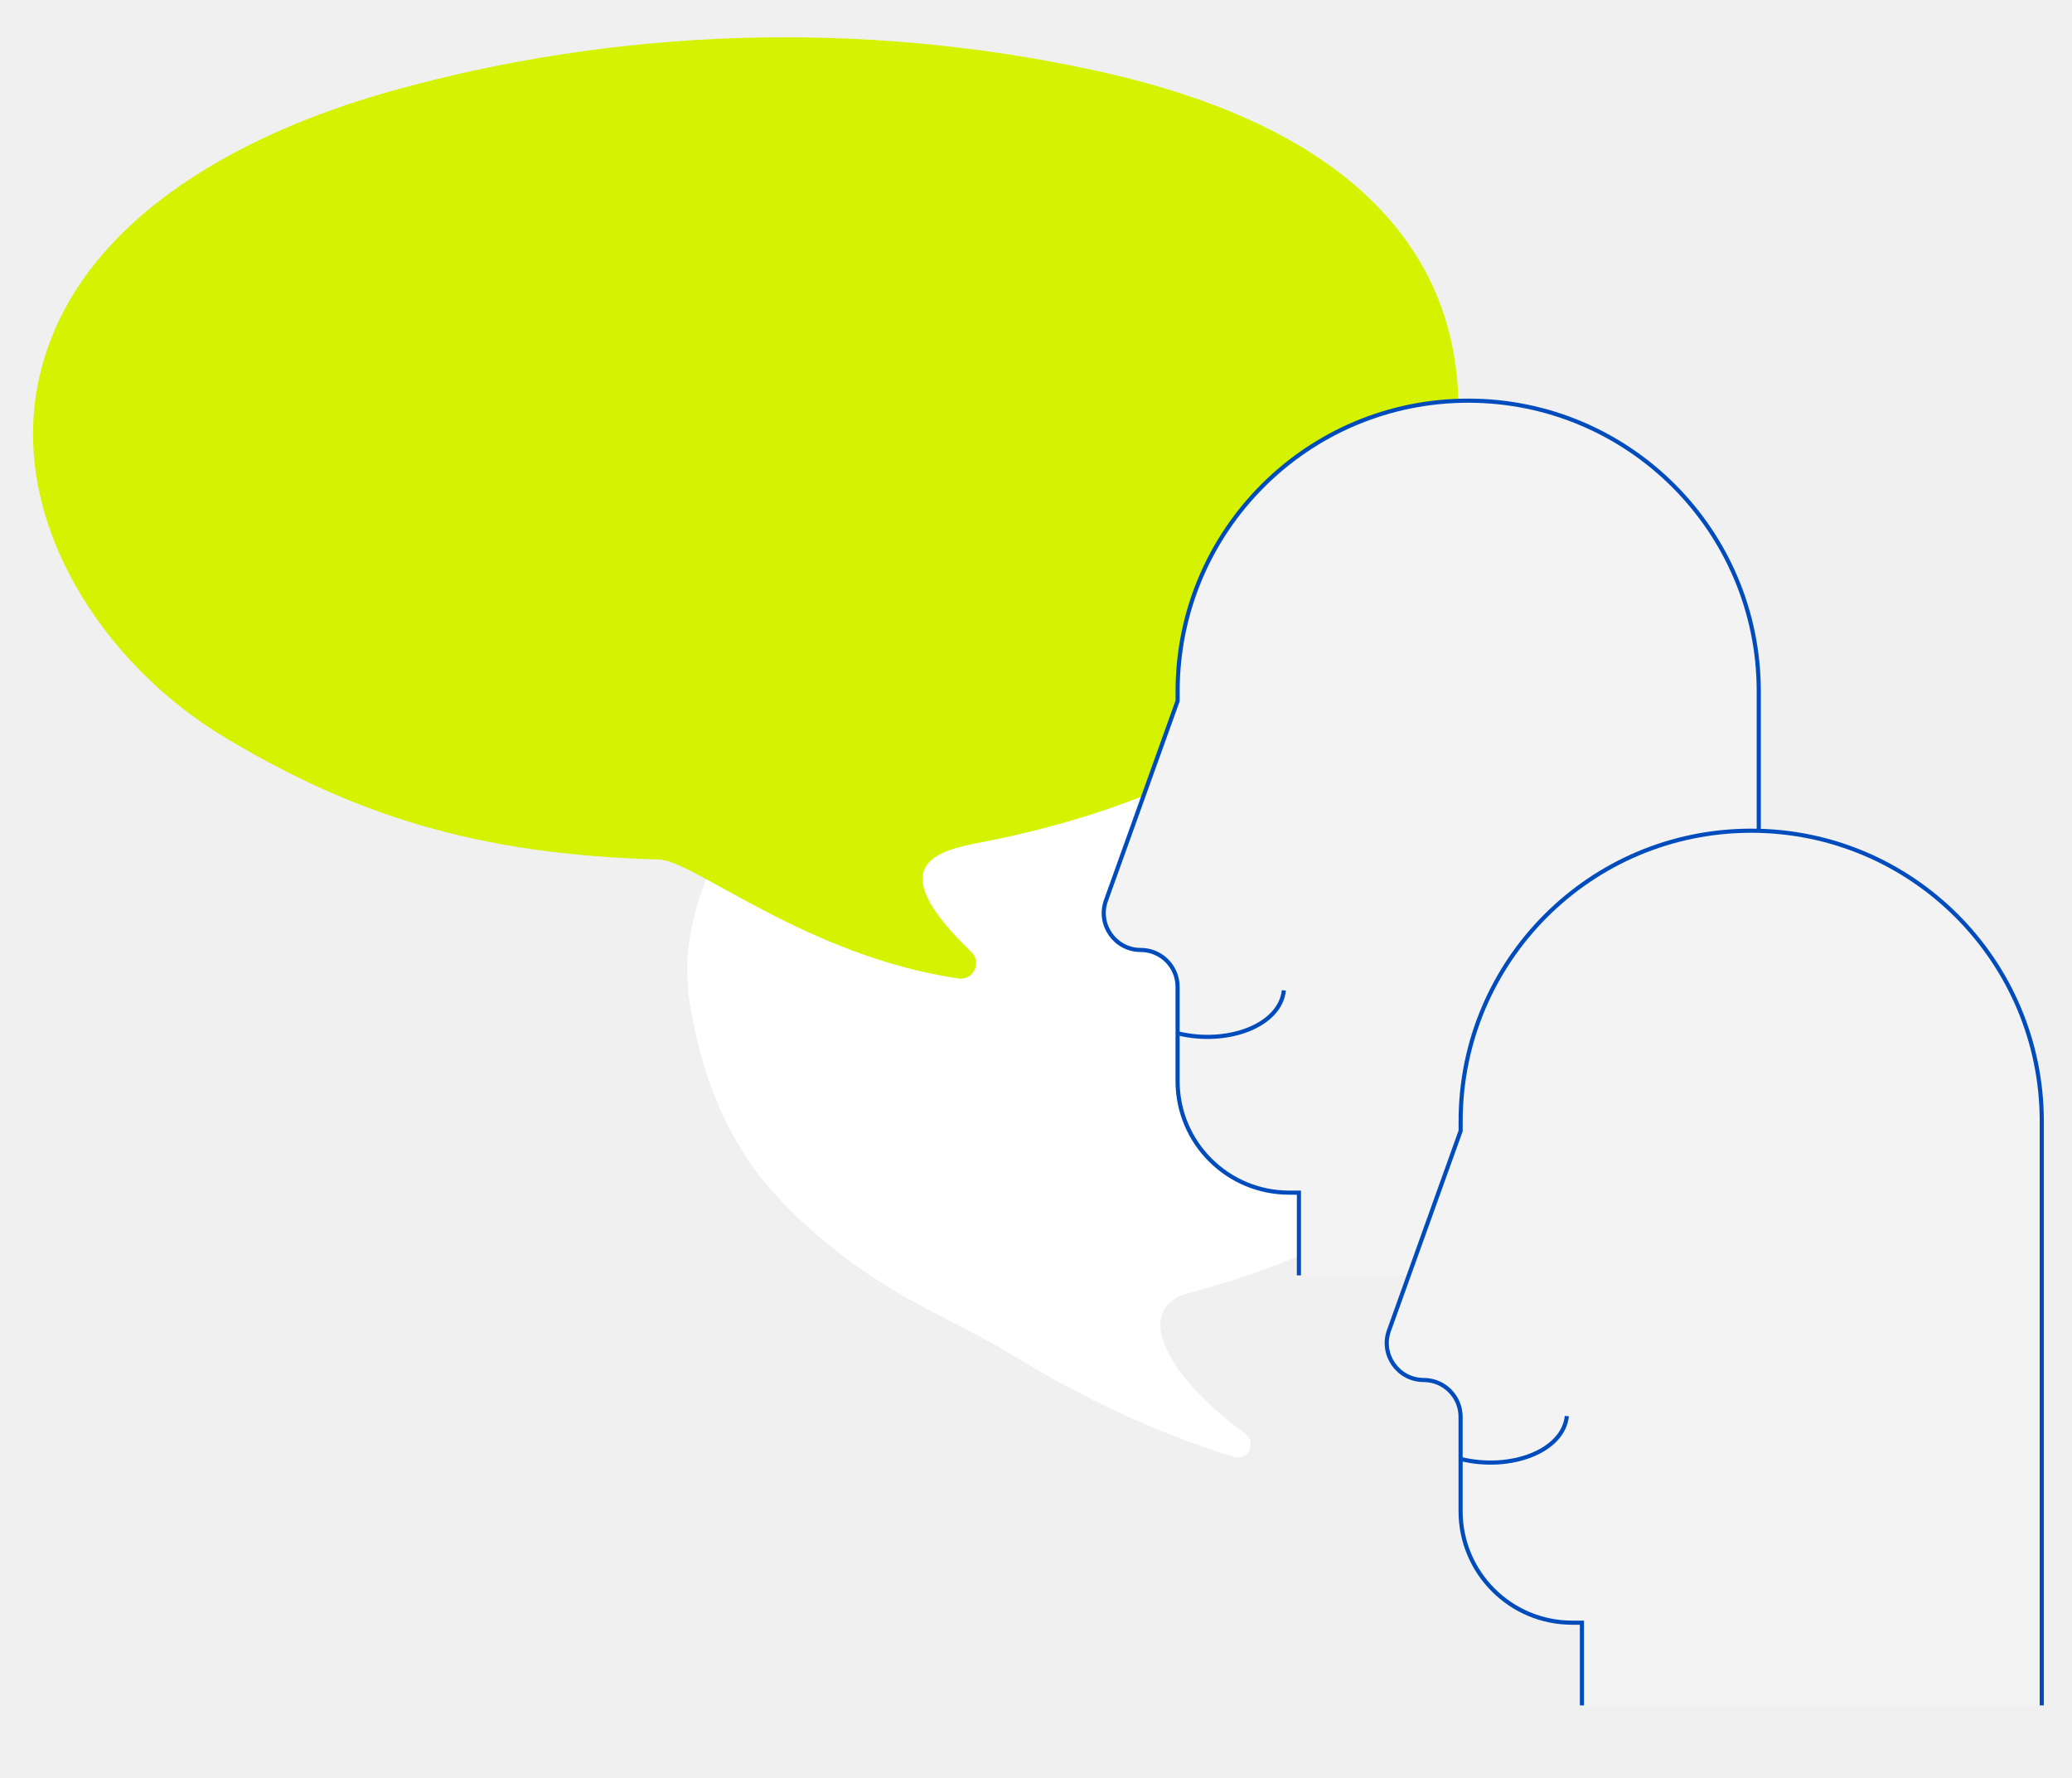
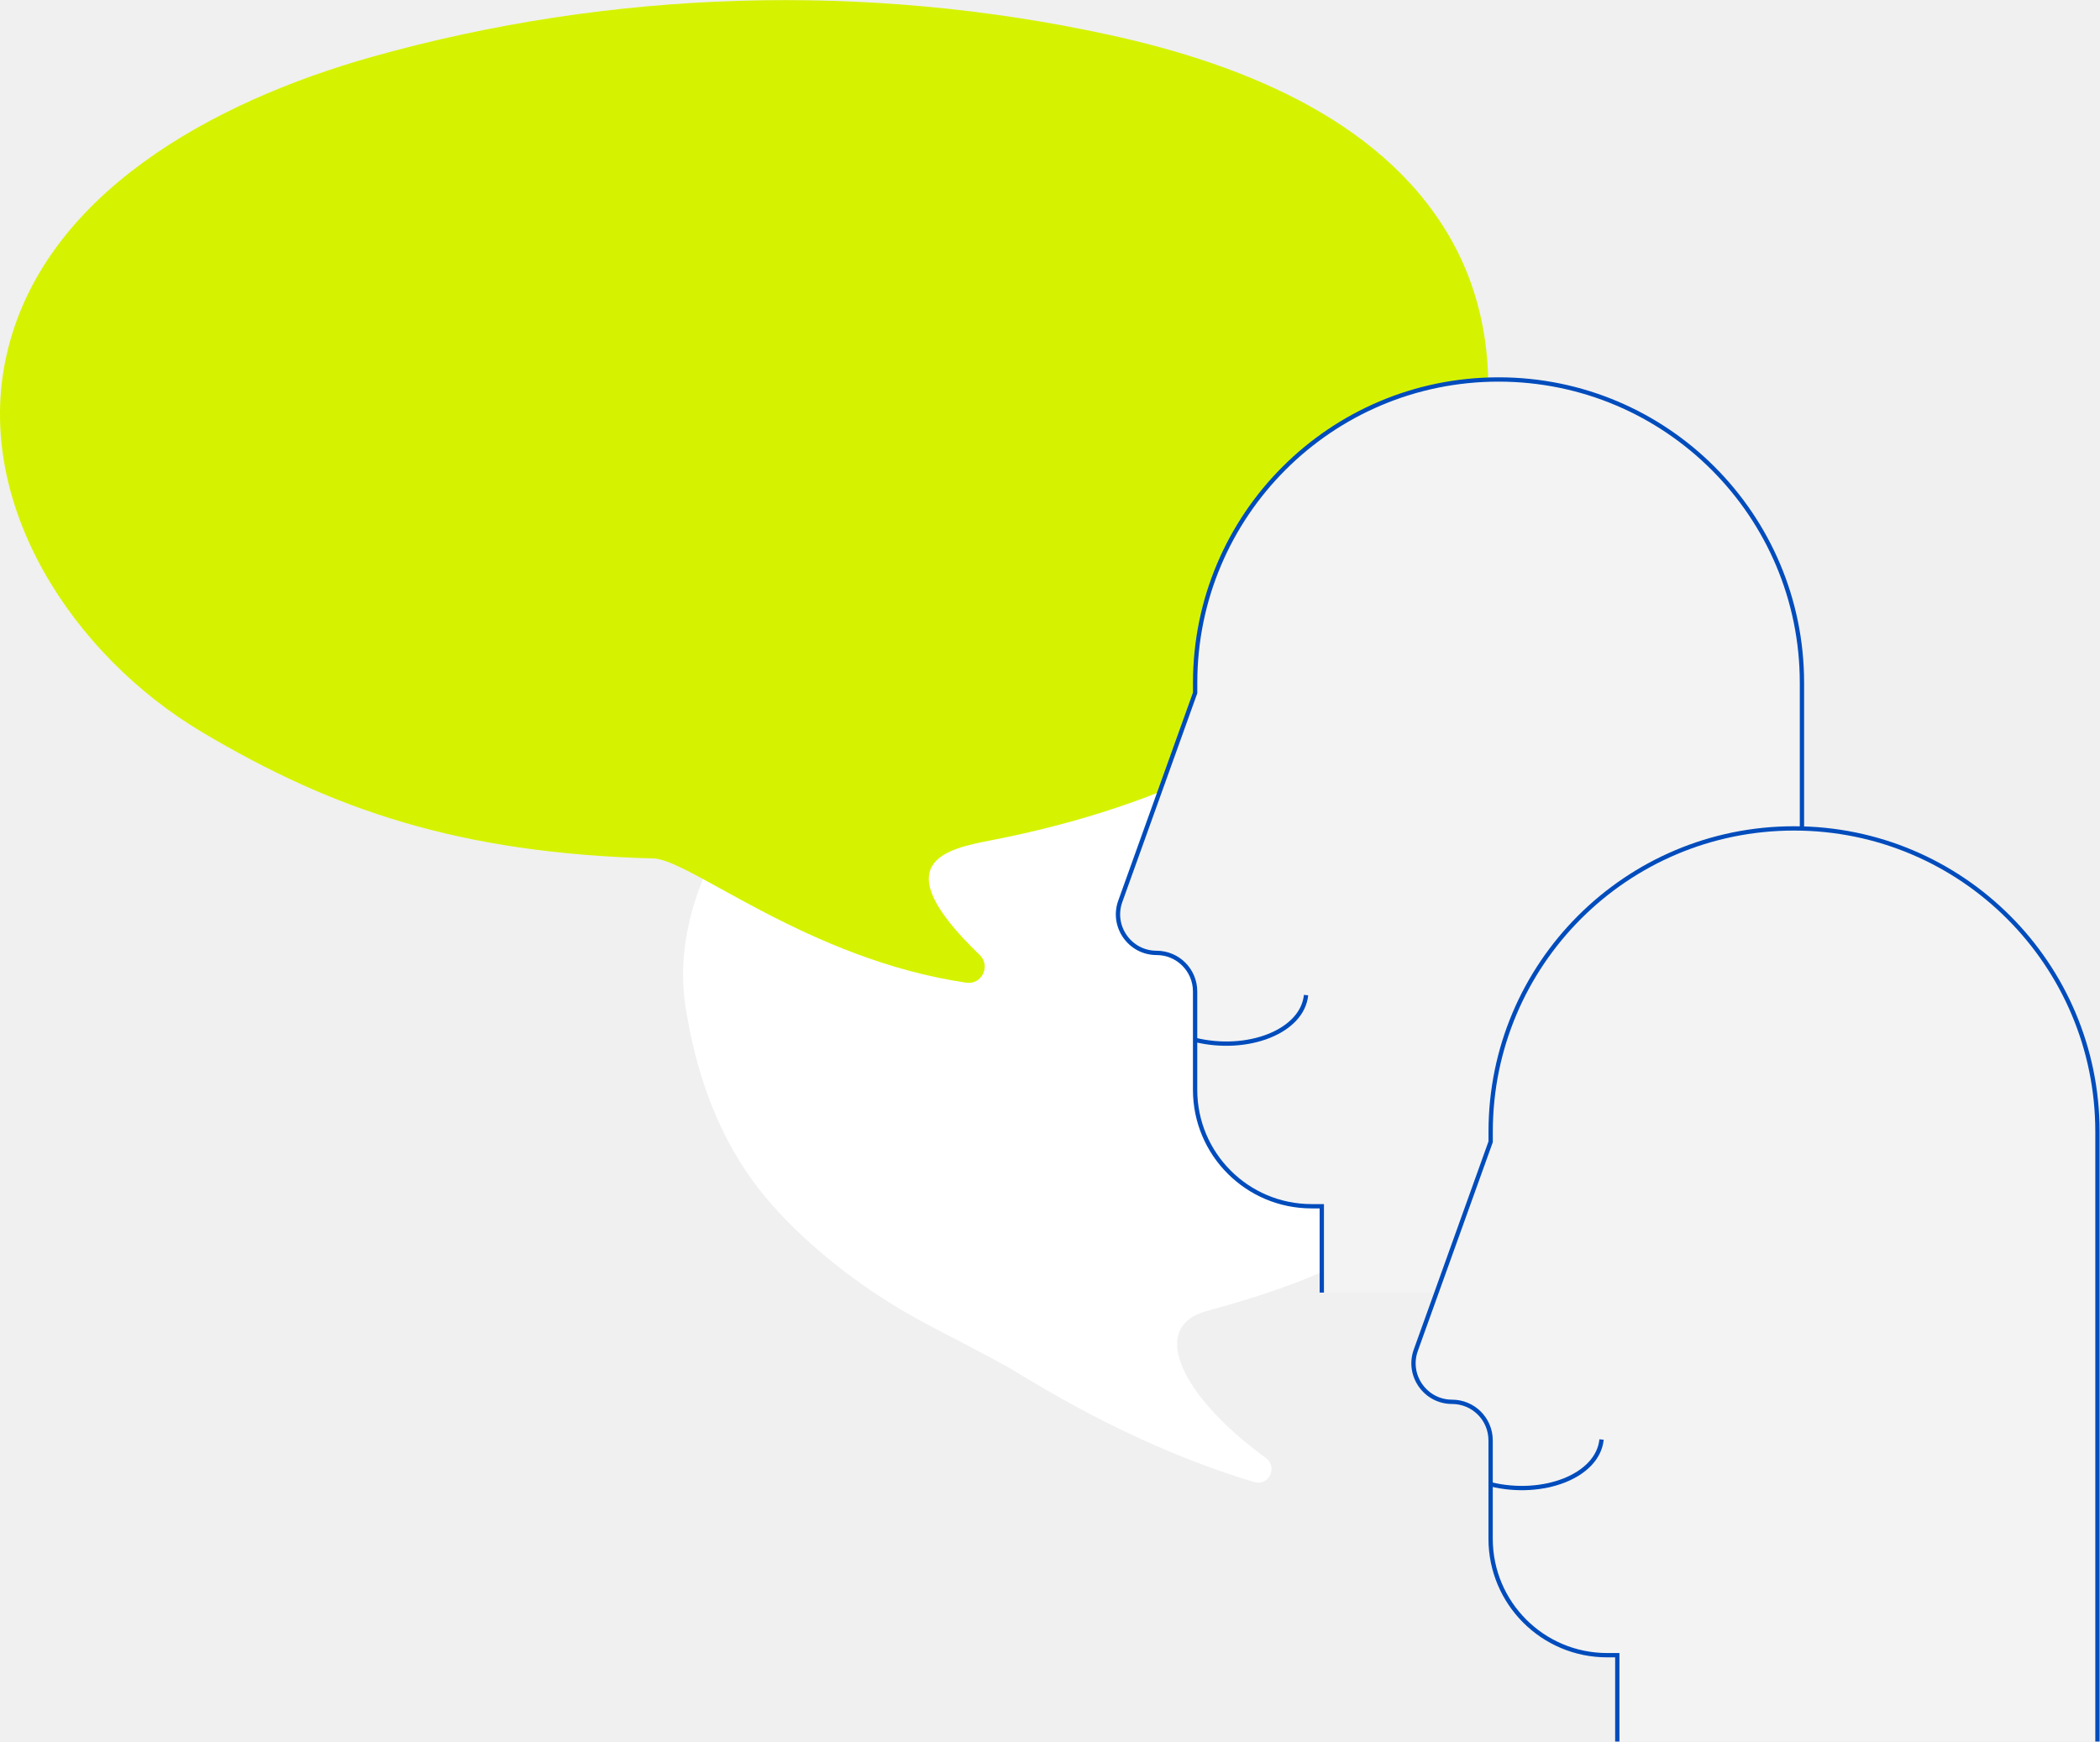
- <svg xmlns="http://www.w3.org/2000/svg" id="Layer_1" data-name="Layer 1" viewBox="0 0 501.73 430.48">
-   <defs>
-     <style>
-       .cls-1 {
-         fill: #f3f3f3;
-         stroke: #004cbc;
-         stroke-miterlimit: 10;
-       }
- 
-       .cls-2 {
-         fill: #d5f300;
-       }
- 
-       .cls-3 {
-         fill: #fff;
-       }
-     </style>
-   </defs>
-   <path class="cls-3" d="M211.78,309.52c-10.52-6.91-21.99-16.62-29.34-26.83-8.54-11.86-13.09-25.45-15.42-39.89-3.42-21.24,7.95-42.23,22.23-58.32,17.87-20.14,41.28-35.79,67.42-42.24,26.15-6.44,55.01-3.17,77.87,11.06,22.87,14.22,38.9,39.77,39.49,66.69.64,29.13-16.56,56.85-40.44,73.54-13.82,9.65-29.65,15.16-45.78,19.54-13.48,3.66-6.01,19.69,13.75,34.07,2.86,2.08.68,6.61-2.71,5.59-30.04-9.03-53.21-24.54-57.25-26.75-15.12-8.28-20.4-10.28-29.83-16.47Z" />
-   <path class="cls-2" d="M335.32,150.8c18.01-23.88,24.07-57.92,10.2-84.41-15.09-28.8-48.67-42.43-80.44-49.34-56.18-12.22-115.34-10.45-170.69,5.1C57.32,32.57,17.7,54.1,9.44,91.7c-7.51,34.18,15.33,69.22,45.41,87.1,30.35,18.04,59.58,28.08,104.69,29.3,8.48.23,35.81,23.4,72.53,28.81,3.62.53,5.77-3.89,3.13-6.43-22.59-21.7-7.67-24.58,2.79-26.62,40.21-7.81,76.07-24.87,97.32-53.06Z" />
-   <g>
-     <path class="cls-1" d="M425.88,308.79v-141.42c0-38.86-31.5-70.36-70.36-70.36h0c-38.86,0-70.36,31.5-70.36,70.36v2.32s-17.36,48.35-17.36,48.35c-2.09,5.82,2.23,11.96,8.41,11.96h0c4.94,0,8.94,4,8.94,8.94v22.81c0,14.92,12.09,27.01,27.01,27.01h2.37v20.03" />
-     <path class="cls-1" d="M310.88,239.79c-.88,8.53-13.64,13.33-25.72,10.39" />
-   </g>
-   <g>
-     <path class="cls-1" d="M494.41,412.91v-141.42c0-38.86-31.5-70.36-70.36-70.36h0c-38.86,0-70.36,31.5-70.36,70.36v2.32s-17.36,48.35-17.36,48.35c-2.09,5.82,2.23,11.96,8.41,11.96h0c4.94,0,8.94,4,8.94,8.94v22.81c0,14.92,12.09,27.01,27.01,27.01h2.37v20.03" />
-     <path class="cls-1" d="M379.41,342.86c-.88,8.53-13.64,13.33-25.72,10.39" />
-   </g>
+ <svg xmlns="http://www.w3.org/2000/svg" width="487" height="404" viewBox="0 0 487 404" fill="none">
+   <path d="M203.78 300.52C193.26 293.61 181.79 283.9 174.44 273.69C165.9 261.83 161.35 248.24 159.02 233.8C155.6 212.56 166.97 191.57 181.25 175.48C199.12 155.34 222.53 139.69 248.67 133.24C274.82 126.8 303.68 130.07 326.54 144.3C349.41 158.52 365.44 184.07 366.03 210.99C366.67 240.12 349.47 267.84 325.59 284.53C311.77 294.18 295.94 299.69 279.81 304.07C266.33 307.73 273.8 323.76 293.56 338.14C296.42 340.22 294.24 344.75 290.85 343.73C260.81 334.7 237.64 319.19 233.6 316.98C218.48 308.7 213.2 306.7 203.77 300.51L203.78 300.52Z" fill="white" />
+   <path d="M327.32 141.8C345.33 117.92 351.39 83.88 337.52 57.39C322.43 28.59 288.85 14.96 257.08 8.05C200.9 -4.17 141.74 -2.4 86.39 13.15C49.32 23.57 9.7 45.1 1.44 82.7C-6.07 116.88 16.77 151.92 46.85 169.8C77.2 187.84 106.43 197.88 151.54 199.1C160.02 199.33 187.35 222.5 224.07 227.91C227.69 228.44 229.84 224.02 227.2 221.48C204.61 199.78 219.53 196.9 229.99 194.86C270.2 187.05 306.06 169.99 327.31 141.8H327.32Z" fill="#D5F300" />
+   <path d="M417.88 299.79V158.37C417.88 119.51 386.38 88.01 347.52 88.01C308.66 88.01 277.16 119.51 277.16 158.37V160.69L259.8 209.04C257.71 214.86 262.03 221 268.21 221C273.15 221 277.15 225 277.15 229.94V252.75C277.15 267.67 289.24 279.76 304.16 279.76H306.53V299.79" fill="#F3F3F3" />
+   <path d="M417.88 299.79V158.37C417.88 119.51 386.38 88.01 347.52 88.01C308.66 88.01 277.16 119.51 277.16 158.37V160.69L259.8 209.04C257.71 214.86 262.03 221 268.21 221C273.15 221 277.15 225 277.15 229.94V252.75C277.15 267.67 289.24 279.76 304.16 279.76H306.53V299.79" stroke="#004CBC" stroke-miterlimit="10" />
+   <path d="M302.88 230.79C302 239.32 289.24 244.12 277.16 241.18Z" fill="#F3F3F3" />
+   <path d="M302.88 230.79C302 239.32 289.24 244.12 277.16 241.18" stroke="#004CBC" stroke-miterlimit="10" />
+   <path d="M486.41 403.91V262.49C486.41 223.63 454.91 192.13 416.05 192.13C377.19 192.13 345.69 223.63 345.69 262.49V264.81L328.33 313.16C326.24 318.98 330.56 325.12 336.74 325.12C341.68 325.12 345.68 329.12 345.68 334.06V356.87C345.68 371.79 357.77 383.88 372.69 383.88H375.06V403.91" fill="#F3F3F3" />
+   <path d="M486.41 403.91V262.49C486.41 223.63 454.91 192.13 416.05 192.13C377.19 192.13 345.69 223.63 345.69 262.49V264.81L328.33 313.16C326.24 318.98 330.56 325.12 336.74 325.12C341.68 325.12 345.68 329.12 345.68 334.06V356.87C345.68 371.79 357.77 383.88 372.69 383.88H375.06V403.91" stroke="#004CBC" stroke-miterlimit="10" />
+   <path d="M371.41 333.86C370.53 342.39 357.77 347.19 345.69 344.25Z" fill="#F3F3F3" />
+   <path d="M371.41 333.86C370.53 342.39 357.77 347.19 345.69 344.25" stroke="#004CBC" stroke-miterlimit="10" />
</svg>
